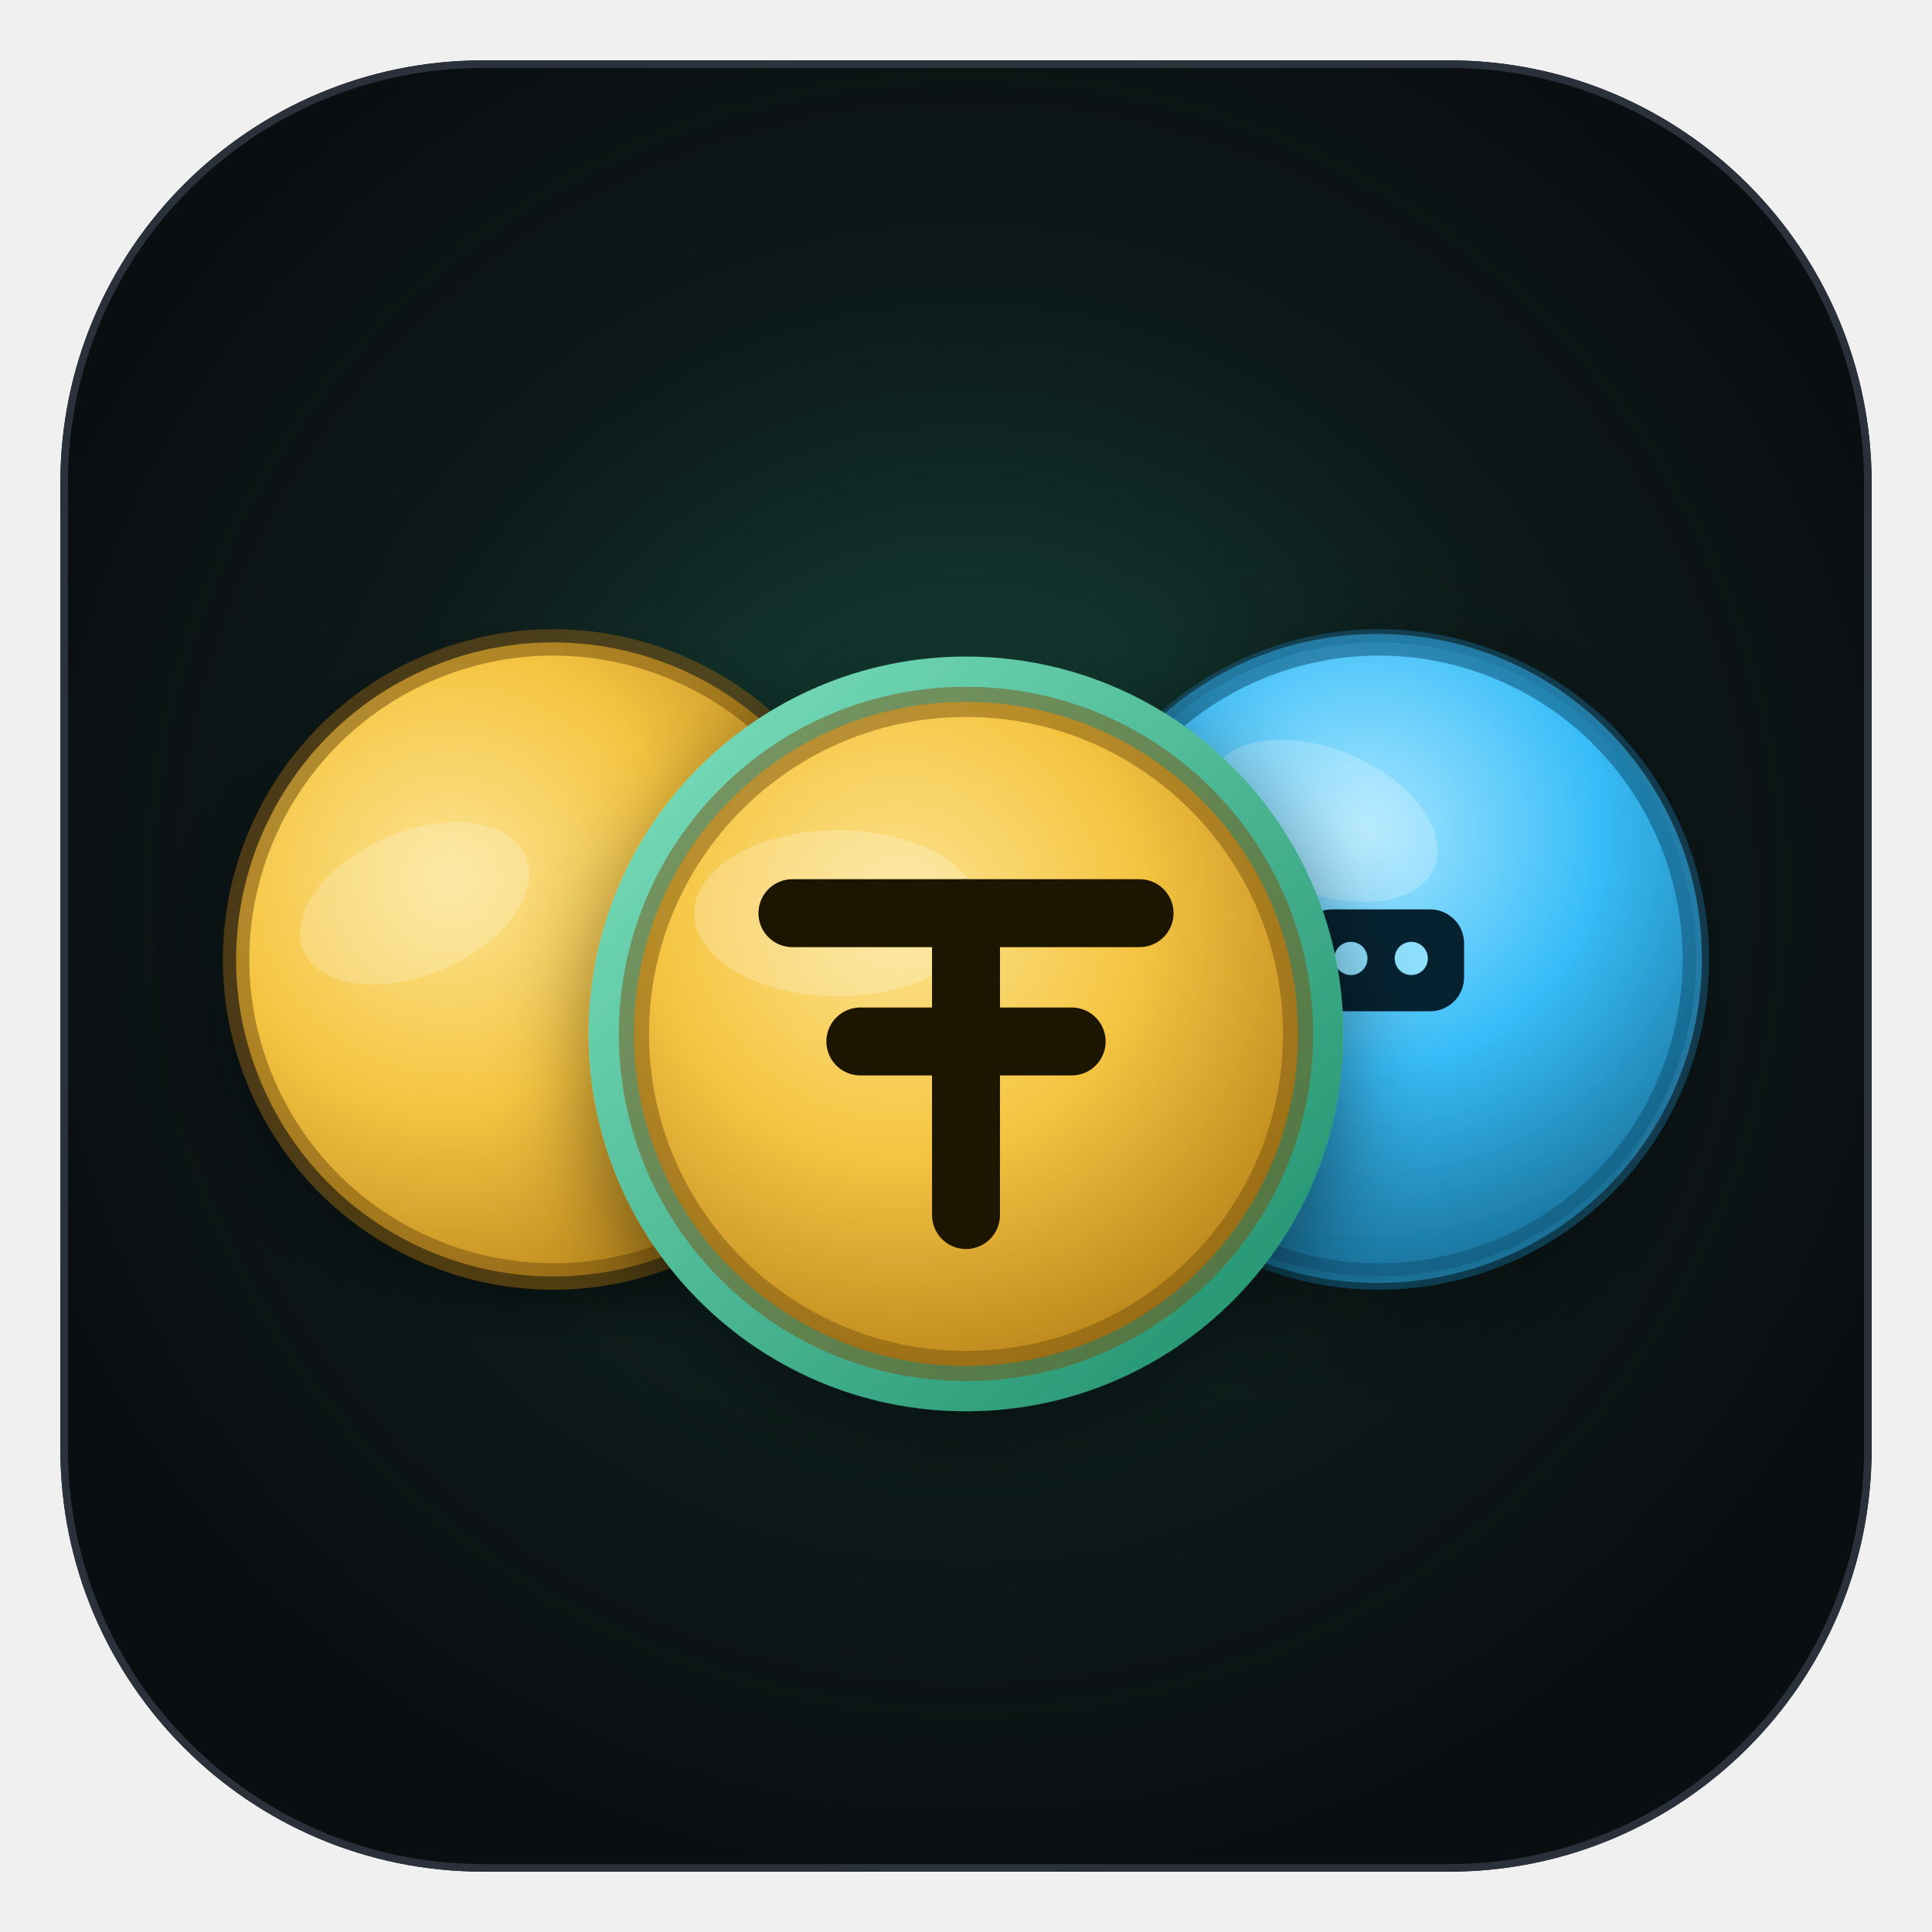
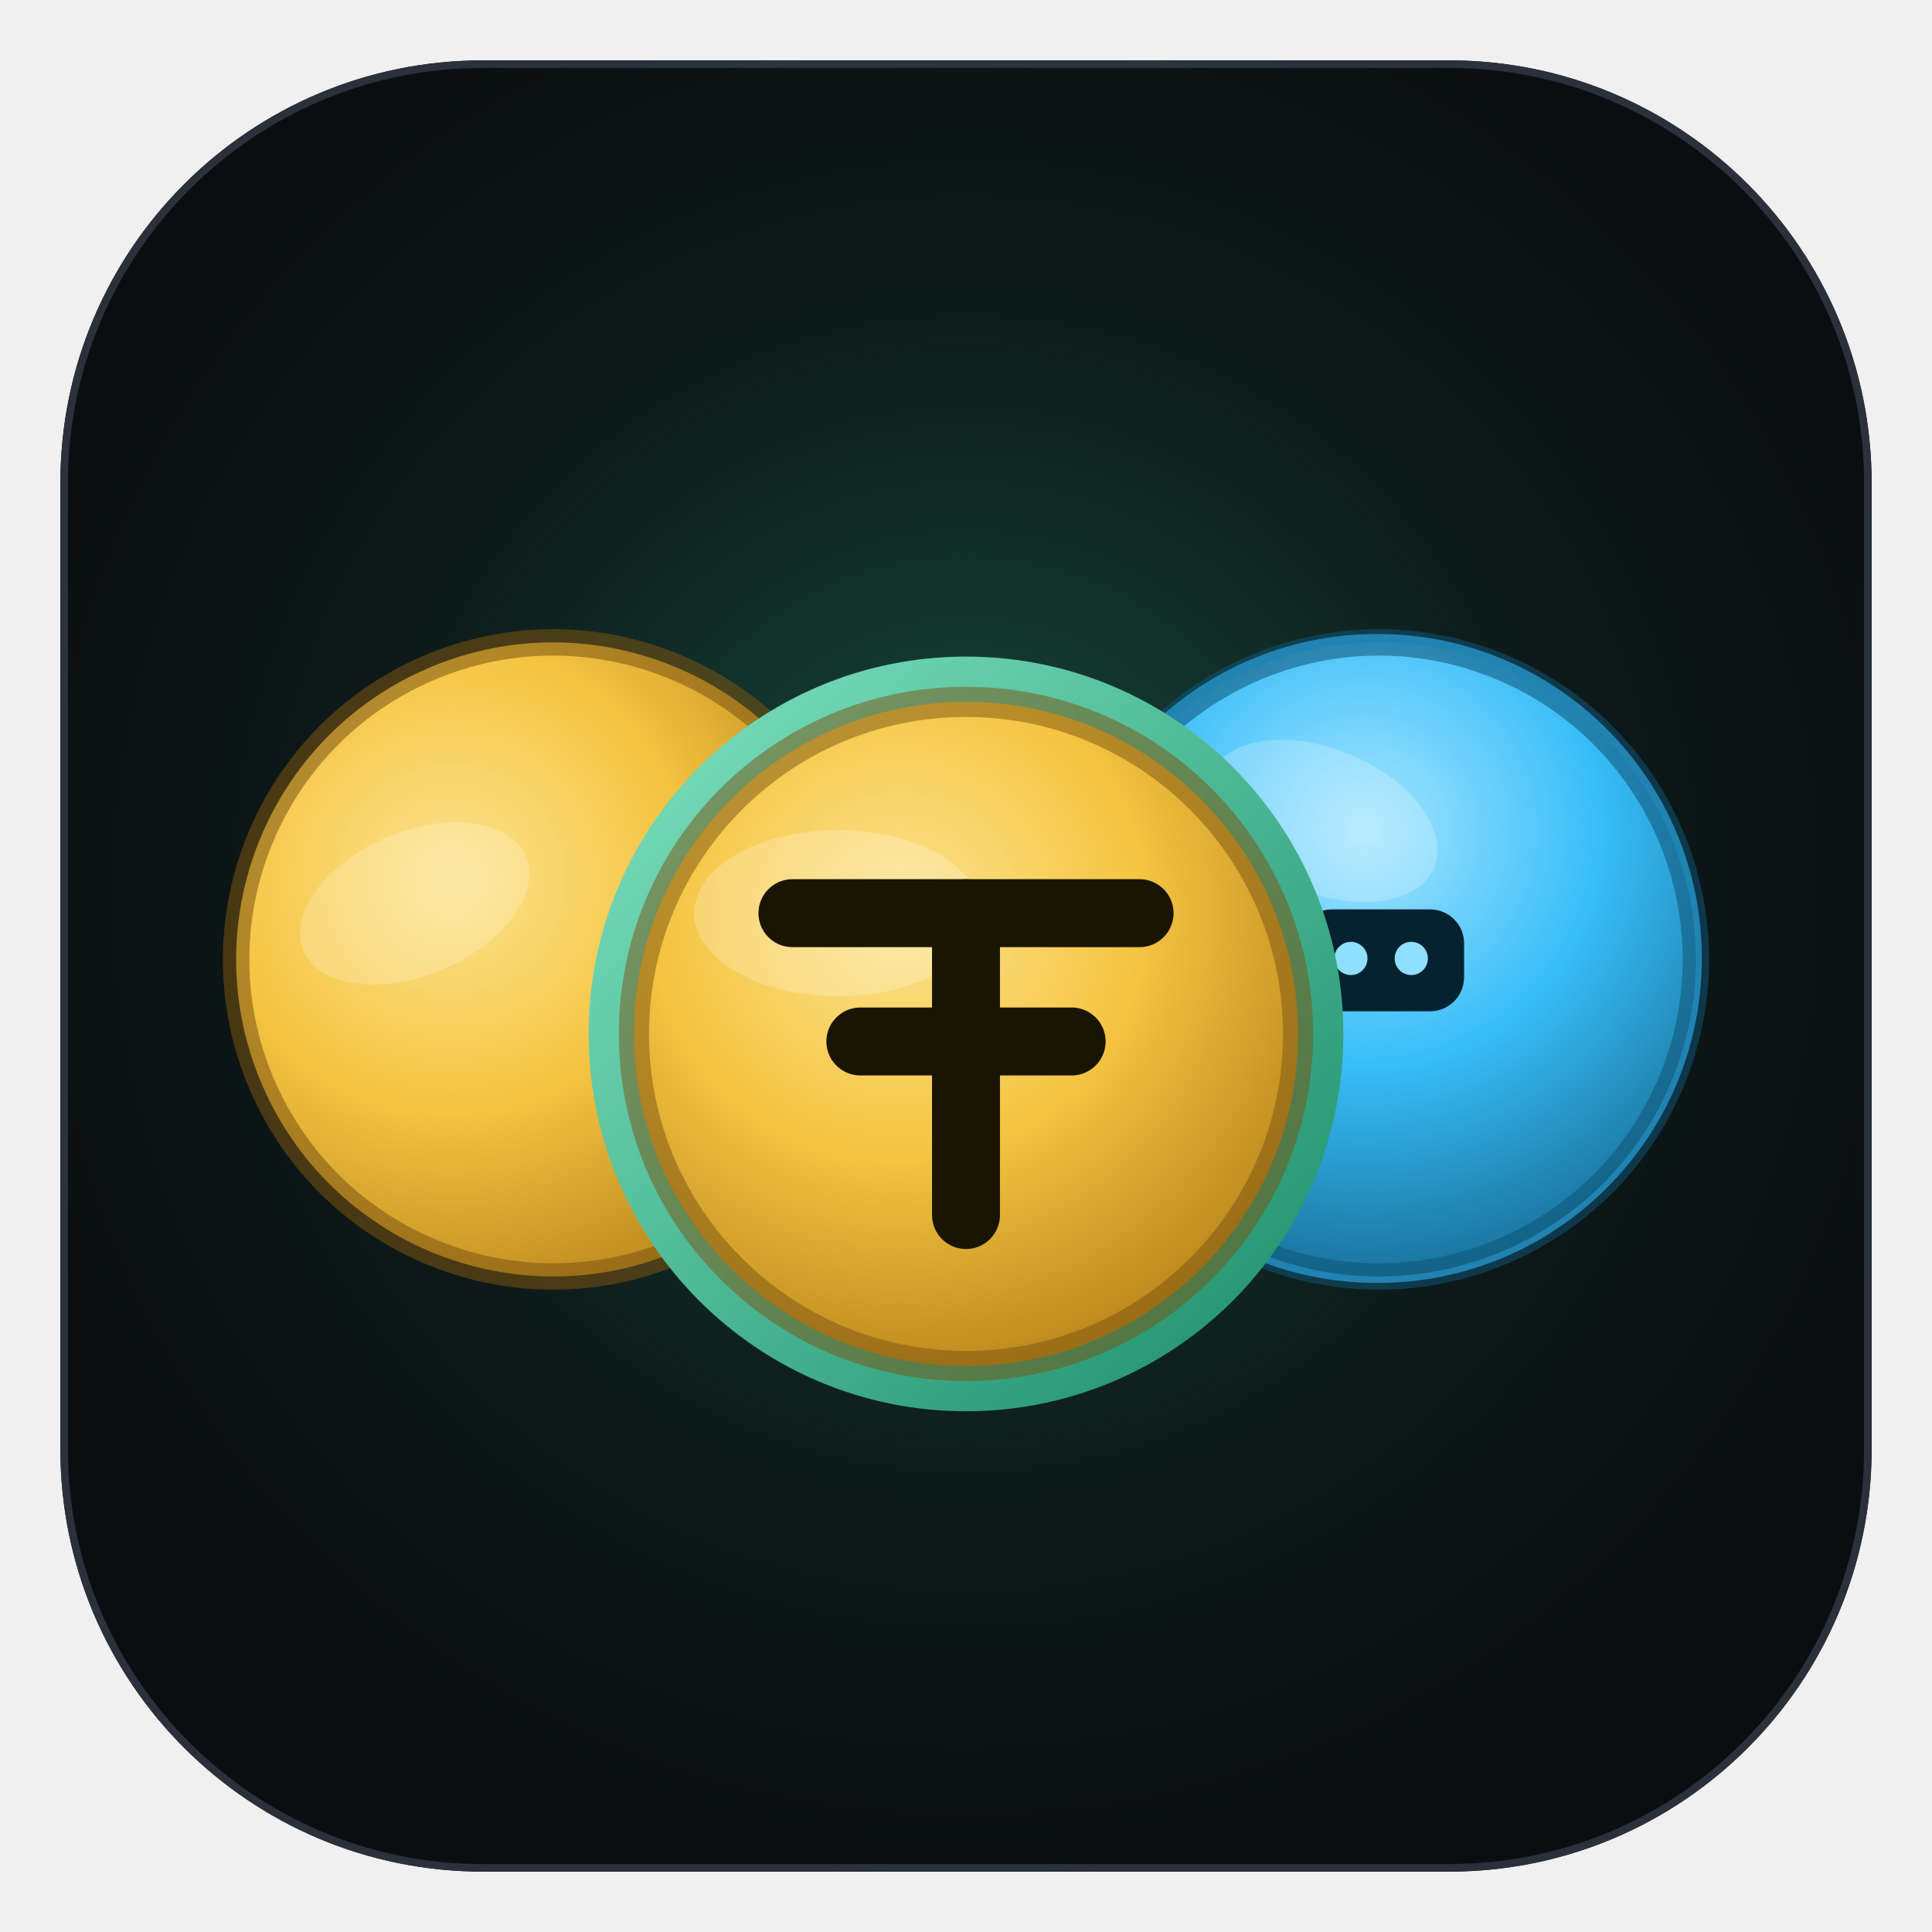
<svg xmlns="http://www.w3.org/2000/svg" viewBox="0 0 512 512" width="512" height="512" role="img" aria-label="The Treble — animated">
  <defs>
    <radialGradient id="ta-gold" cx="40%" cy="32%" r="78%">
      <stop offset="0%" stop-color="#FCE491" />
      <stop offset="46%" stop-color="#F5C542" />
      <stop offset="100%" stop-color="#AF7A14" />
    </radialGradient>
    <radialGradient id="ta-cyan" cx="40%" cy="32%" r="78%">
      <stop offset="0%" stop-color="#A6E6FF" />
      <stop offset="48%" stop-color="#38BDF8" />
      <stop offset="100%" stop-color="#136489" />
    </radialGradient>
    <linearGradient id="ta-ring" x1="0" y1="0" x2="1" y2="1">
      <stop offset="0%" stop-color="#7FE3C0" />
      <stop offset="100%" stop-color="#1B8C69" />
    </linearGradient>
    <radialGradient id="ta-glow" cx="50%" cy="46%" r="55%">
      <stop offset="0%" stop-color="#26A17B" stop-opacity="0.42" />
      <stop offset="60%" stop-color="#26A17B" stop-opacity="0.08" />
      <stop offset="100%" stop-color="#26A17B" stop-opacity="0" />
    </radialGradient>
-     <filter id="ta-shadow" x="-40%" y="-40%" width="180%" height="180%">
-       <feGaussianBlur in="SourceAlpha" stdDeviation="12" result="ta-blur" />
-       <feOffset in="ta-blur" dx="0" dy="8" result="ta-off" />
-       <feFlood flood-color="#000000" flood-opacity="0.45" result="ta-color" />
-       <feComposite in="ta-color" in2="ta-off" operator="in" result="ta-shadow-out" />
-       <feMerge>
-         <feMergeNode in="ta-shadow-out" />
-         <feMergeNode in="SourceGraphic" />
-       </feMerge>
-     </filter>
    <linearGradient id="ta-glint" x1="0" y1="0" x2="1" y2="0">
      <stop offset="0%" stop-color="#F5C542" stop-opacity="0" />
      <stop offset="42%" stop-color="#FFFFFF" stop-opacity="0.5" />
      <stop offset="58%" stop-color="#A8FFDD" stop-opacity="0.45" />
      <stop offset="100%" stop-color="#38BDF8" stop-opacity="0" />
    </linearGradient>
    <clipPath id="ta-tileclip">
      <rect x="16" y="16" width="480" height="480" rx="112" />
    </clipPath>
  </defs>
  <rect x="16" y="16" width="480" height="480" rx="112" fill="#0B0E11" />
  <rect x="17" y="17" width="478" height="478" rx="111" fill="none" stroke="#2A313B" stroke-width="2" />
  <rect x="16" y="16" width="480" height="480" rx="112" fill="url(#ta-glow)">
    <animate attributeName="opacity" values="0.7;1;0.7" dur="3.4s" repeatCount="indefinite" />
  </rect>
-   <g transform="rotate(-23 256 512)" filter="url(#ta-shadow)">
+   <g transform="rotate(-23 256 512)">
    <circle cx="256" cy="232" r="84" fill="url(#ta-gold)" />
    <circle cx="256" cy="232" r="84" fill="none" stroke="#7A5410" stroke-width="7" opacity="0.55" />
    <ellipse cx="228" cy="204" rx="32" ry="19" fill="#FFFFFF" opacity="0.20" />
  </g>
  <circle cx="365" cy="254" r="84" fill="none" stroke="#38BDF8" stroke-width="4">
    <animate attributeName="r" values="80;128" dur="2.6s" repeatCount="indefinite" />
    <animate attributeName="opacity" values="0.85;0" dur="2.6s" repeatCount="indefinite" />
  </circle>
-   <g transform="rotate(23 256 512)" filter="url(#ta-shadow)">
+   <g transform="rotate(23 256 512)">
    <circle cx="256" cy="232" r="84" fill="url(#ta-cyan)">
      <animate attributeName="opacity" values="0.85;1;0.85" dur="1.8s" repeatCount="indefinite" />
    </circle>
    <circle cx="256" cy="232" r="84" fill="none" stroke="#0E5477" stroke-width="7" opacity="0.55" />
    <ellipse cx="228" cy="204" rx="32" ry="19" fill="#FFFFFF" opacity="0.22" />
  </g>
  <g>
    <rect x="344" y="241" width="44" height="27" rx="9" fill="#062231" />
    <circle cx="358" cy="254" r="4.4" fill="#8FE0FF">
      <animate attributeName="fill-opacity" values="1;0.2;1" dur="1.4s" repeatCount="indefinite" />
    </circle>
    <circle cx="374" cy="254" r="4.4" fill="#8FE0FF">
      <animate attributeName="fill-opacity" values="1;0.2;1" dur="1.4s" repeatCount="indefinite" />
    </circle>
  </g>
-   <g filter="url(#ta-shadow)">
+   <g>
    <circle cx="256" cy="274" r="100" fill="url(#ta-ring)" />
    <circle cx="256" cy="274" r="88" fill="url(#ta-gold)" />
    <circle cx="256" cy="274" r="88" fill="none" stroke="#7A5410" stroke-width="8" opacity="0.5" />
    <ellipse cx="222" cy="242" rx="38" ry="22" fill="#FFFFFF" opacity="0.22" />
    <g stroke="#1A1403" stroke-width="18" stroke-linecap="round" fill="none">
      <path d="M210 242 H302" />
      <path d="M256 242 V322" />
      <path d="M228 276 H284" />
    </g>
  </g>
  <g clip-path="url(#ta-tileclip)">
    <rect x="-320" y="-40" width="160" height="620" fill="url(#ta-glint)" transform="skewX(-16)">
      <animate attributeName="x" values="-320;640;640" keyTimes="0;0.5;1" dur="4.5s" repeatCount="indefinite" />
    </rect>
  </g>
</svg>
